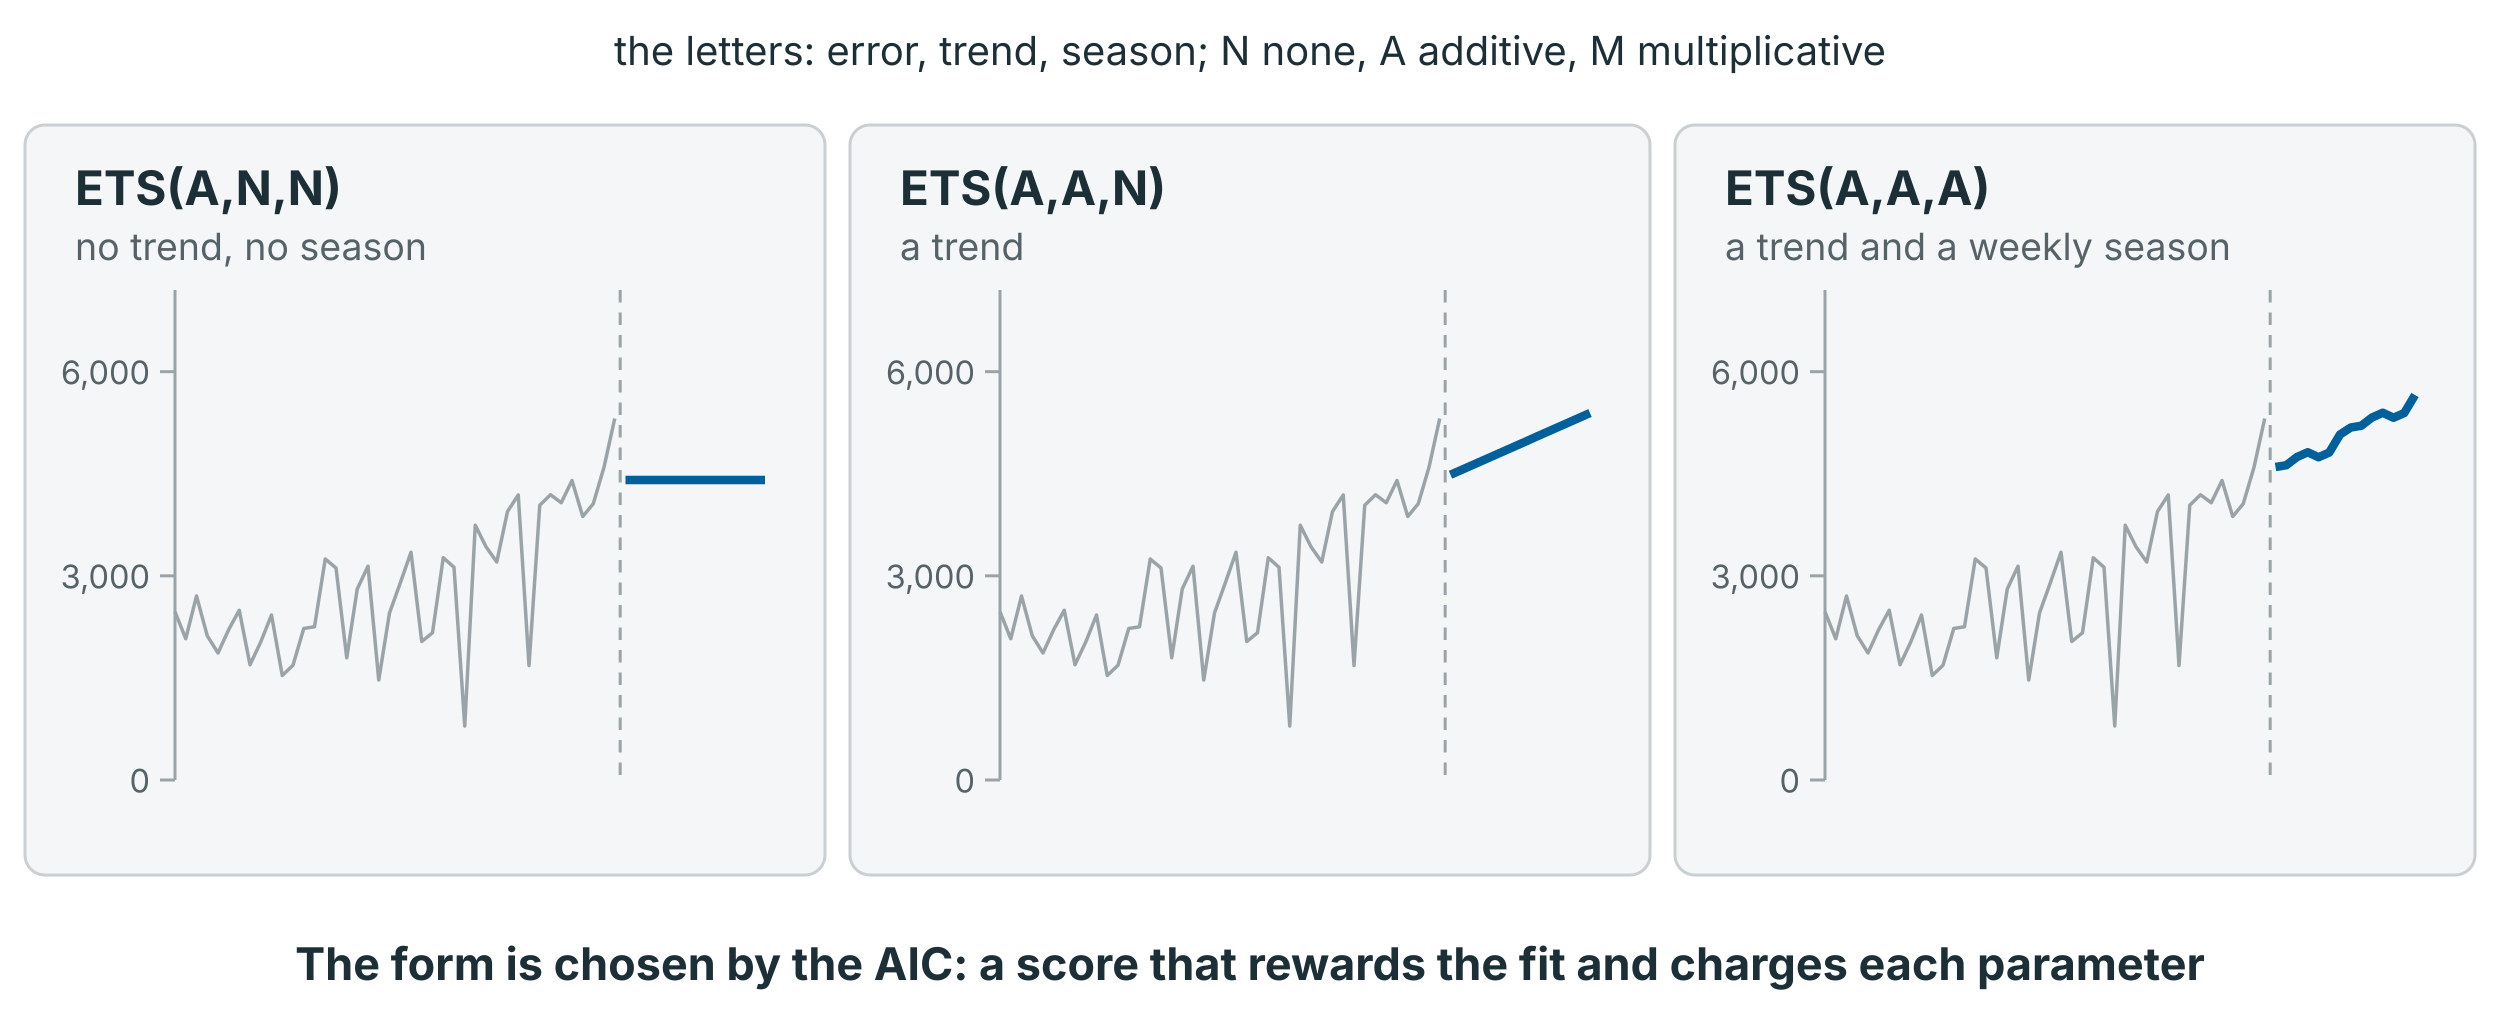
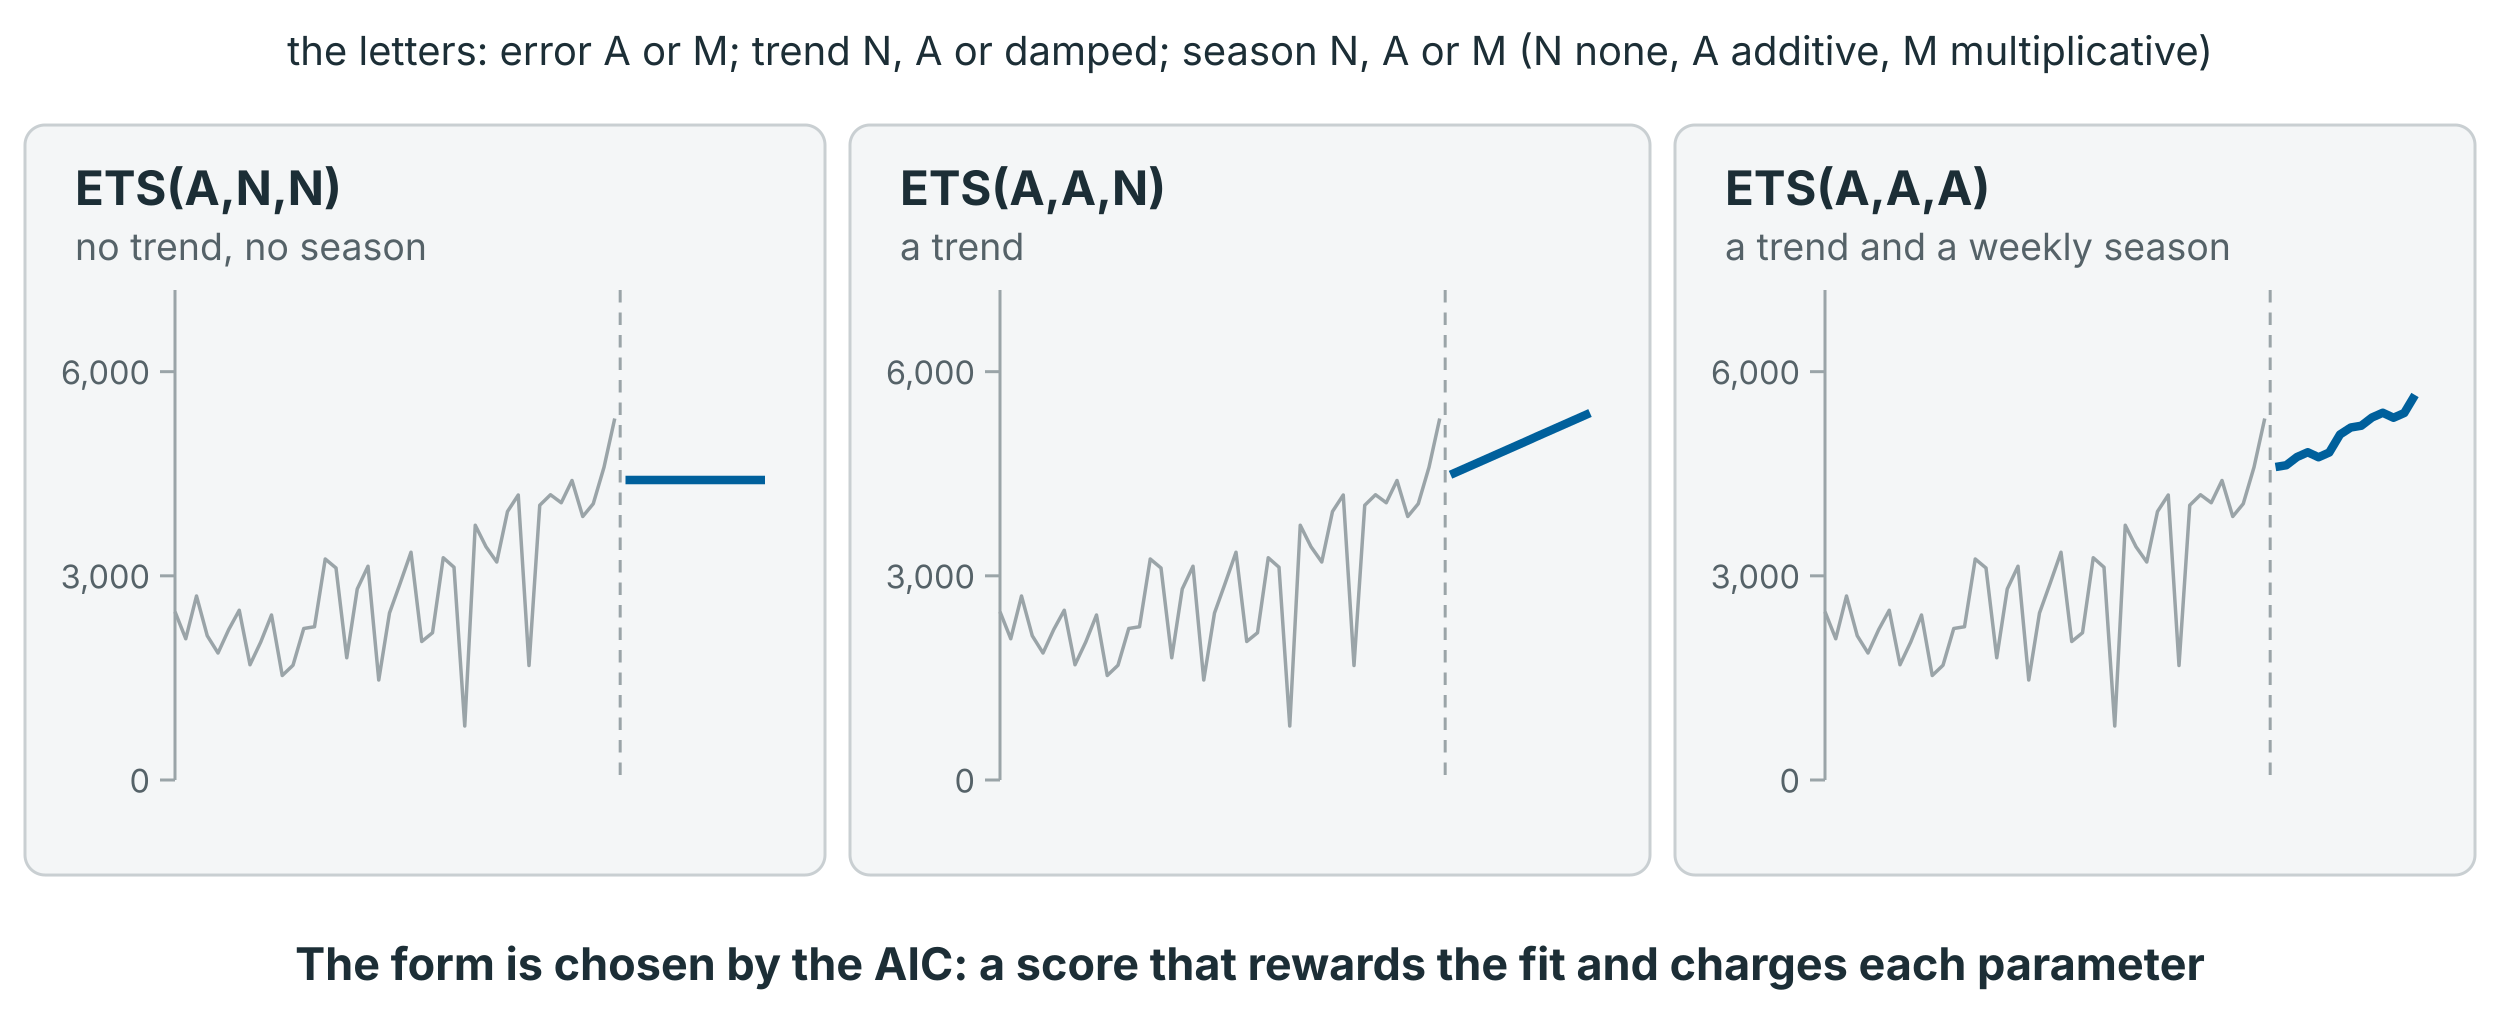
<svg xmlns="http://www.w3.org/2000/svg" viewBox="0 0 1000 410" font-family="Inter, Arimo, Helvetica, sans-serif">
  <defs>
    <marker id="ah" viewBox="0 0 10 10" refX="9" refY="5" markerWidth="7" markerHeight="7" orient="auto-start-reverse">
      <path d="M0,0 L10,5 L0,10 z" fill="#1c2e36" />
    </marker>
    <marker id="ahA" viewBox="0 0 10 10" refX="9" refY="5" markerWidth="7" markerHeight="7" orient="auto-start-reverse">
      <path class="accent-fill" d="M0,0 L10,5 L0,10 z" fill="#00609c" />
    </marker>
  </defs>
  <g data-step="1">
-     <text x="500" y="26" font-size="16" font-weight="normal" text-anchor="middle" fill="#1c2e36">the letters: error, trend, season; N none, A additive, M multiplicative</text>
+     <text x="500" y="26" font-size="16" font-weight="normal" text-anchor="middle" fill="#1c2e36">the letters: error A or M; trend N, A or damped; season N, A or M (N none, A additive, M multiplicative)</text>
    <rect x="10" y="50" width="320" height="300" rx="8" fill="#f4f6f7" stroke="#c9cfd2" stroke-width="1.2" />
    <text x="30" y="82" font-size="19" font-weight="bold" text-anchor="start" fill="#1c2e36">ETS(A,N,N)</text>
    <text x="30" y="104" font-size="15" font-weight="normal" text-anchor="start" fill="#556268">no trend, no season</text>
    <line x1="70" y1="116" x2="70" y2="312" stroke="#9aa4a8" stroke-width="1.2" />
    <line x1="64" y1="312.0" x2="70" y2="312.0" stroke="#9aa4a8" stroke-width="1.2" />
    <text x="60" y="317.0" font-size="13" font-weight="normal" text-anchor="end" fill="#556268">0</text>
    <line x1="64" y1="230.333" x2="70" y2="230.333" stroke="#9aa4a8" stroke-width="1.2" />
    <text x="60" y="235.333" font-size="13" font-weight="normal" text-anchor="end" fill="#556268">3,000</text>
    <line x1="64" y1="148.667" x2="70" y2="148.667" stroke="#9aa4a8" stroke-width="1.2" />
    <text x="60" y="153.667" font-size="13" font-weight="normal" text-anchor="end" fill="#556268">6,000</text>
    <line x1="248.073" y1="116" x2="248.073" y2="312" stroke="#9aa4a8" stroke-width="1.2" stroke-dasharray="5 4" />
    <polyline points="70.0,244.7 74.3,255.5 78.6,238.4 82.9,254.3 87.2,261.2 91.5,251.8 95.7,244.1 100.0,265.9 104.3,256.8 108.6,246.0 112.9,270.2 117.2,266.1 121.5,251.4 125.8,250.7 130.1,223.6 134.4,227.2 138.7,263.1 142.9,235.6 147.2,226.5 151.5,272.0 155.8,245.2 160.1,233.2 164.4,220.9 168.7,256.6 173.0,253.1 177.3,223.1 181.6,226.9 185.9,290.4 190.1,210.1 194.4,218.7 198.7,224.8 203.0,204.6 207.3,198.0 211.6,266.2 215.9,202.1 220.2,197.9 224.5,201.1 228.8,192.2 233.1,206.6 237.3,201.5 241.6,186.9 245.9,167.4" fill="none" stroke="#9aa4a8" stroke-width="1.4" stroke-linejoin="round" />
    <polyline class="accent-stroke" points="250.2,192.0 254.5,192.0 258.8,192.0 263.1,192.0 267.4,192.0 271.7,192.0 276.0,192.0 280.3,192.0 284.5,192.0 288.8,192.0 293.1,192.0 297.4,192.0 301.7,192.0 306.0,192.0" fill="none" stroke="#00609c" stroke-width="3.4" stroke-linejoin="round" />
  </g>
  <g data-step="2">
    <rect x="340" y="50" width="320" height="300" rx="8" fill="#f4f6f7" stroke="#c9cfd2" stroke-width="1.2" />
    <text x="360" y="82" font-size="19" font-weight="bold" text-anchor="start" fill="#1c2e36">ETS(A,A,N)</text>
    <text x="360" y="104" font-size="15" font-weight="normal" text-anchor="start" fill="#556268">a trend</text>
    <line x1="400" y1="116" x2="400" y2="312" stroke="#9aa4a8" stroke-width="1.2" />
    <line x1="394" y1="312.0" x2="400" y2="312.0" stroke="#9aa4a8" stroke-width="1.2" />
    <text x="390" y="317.0" font-size="13" font-weight="normal" text-anchor="end" fill="#556268">0</text>
    <line x1="394" y1="230.333" x2="400" y2="230.333" stroke="#9aa4a8" stroke-width="1.2" />
    <text x="390" y="235.333" font-size="13" font-weight="normal" text-anchor="end" fill="#556268">3,000</text>
    <line x1="394" y1="148.667" x2="400" y2="148.667" stroke="#9aa4a8" stroke-width="1.2" />
    <text x="390" y="153.667" font-size="13" font-weight="normal" text-anchor="end" fill="#556268">6,000</text>
    <line x1="578.073" y1="116" x2="578.073" y2="312" stroke="#9aa4a8" stroke-width="1.2" stroke-dasharray="5 4" />
    <polyline points="400.0,244.7 404.3,255.5 408.6,238.4 412.9,254.3 417.2,261.2 421.5,251.8 425.7,244.1 430.0,265.9 434.3,256.8 438.6,246.0 442.9,270.2 447.2,266.1 451.5,251.4 455.8,250.7 460.1,223.6 464.4,227.2 468.7,263.1 472.9,235.6 477.2,226.5 481.5,272.0 485.8,245.2 490.1,233.2 494.4,220.9 498.7,256.6 503.0,253.1 507.3,223.1 511.6,226.9 515.9,290.4 520.1,210.1 524.4,218.7 528.7,224.8 533.0,204.6 537.3,198.0 541.6,266.2 545.9,202.1 550.2,197.9 554.5,201.1 558.8,192.2 563.1,206.6 567.3,201.5 571.6,186.9 575.9,167.4" fill="none" stroke="#9aa4a8" stroke-width="1.4" stroke-linejoin="round" />
    <polyline class="accent-stroke" points="580.2,189.9 584.5,188.0 588.8,186.1 593.1,184.2 597.4,182.3 601.7,180.4 606.0,178.5 610.3,176.6 614.5,174.7 618.8,172.8 623.1,170.9 627.4,169.0 631.7,167.1 636.0,165.2" fill="none" stroke="#00609c" stroke-width="3.4" stroke-linejoin="round" />
  </g>
  <g data-step="3">
    <rect x="670" y="50" width="320" height="300" rx="8" fill="#f4f6f7" stroke="#c9cfd2" stroke-width="1.2" />
    <text x="690" y="82" font-size="19" font-weight="bold" text-anchor="start" fill="#1c2e36">ETS(A,A,A)</text>
    <text x="690" y="104" font-size="15" font-weight="normal" text-anchor="start" fill="#556268">a trend and a weekly season</text>
    <line x1="730" y1="116" x2="730" y2="312" stroke="#9aa4a8" stroke-width="1.2" />
    <line x1="724" y1="312.0" x2="730" y2="312.0" stroke="#9aa4a8" stroke-width="1.2" />
    <text x="720" y="317.0" font-size="13" font-weight="normal" text-anchor="end" fill="#556268">0</text>
    <line x1="724" y1="230.333" x2="730" y2="230.333" stroke="#9aa4a8" stroke-width="1.2" />
    <text x="720" y="235.333" font-size="13" font-weight="normal" text-anchor="end" fill="#556268">3,000</text>
    <line x1="724" y1="148.667" x2="730" y2="148.667" stroke="#9aa4a8" stroke-width="1.2" />
    <text x="720" y="153.667" font-size="13" font-weight="normal" text-anchor="end" fill="#556268">6,000</text>
    <line x1="908.073" y1="116" x2="908.073" y2="312" stroke="#9aa4a8" stroke-width="1.2" stroke-dasharray="5 4" />
    <polyline points="730.0,244.7 734.3,255.5 738.6,238.4 742.9,254.3 747.2,261.2 751.5,251.8 755.7,244.1 760.0,265.9 764.3,256.8 768.6,246.0 772.9,270.2 777.2,266.1 781.5,251.4 785.8,250.7 790.1,223.6 794.4,227.2 798.7,263.1 802.9,235.6 807.2,226.5 811.5,272.0 815.8,245.2 820.1,233.2 824.4,220.9 828.7,256.6 833.0,253.1 837.3,223.1 841.6,226.9 845.9,290.4 850.1,210.1 854.4,218.7 858.7,224.8 863.0,204.6 867.3,198.0 871.6,266.2 875.9,202.1 880.2,197.9 884.5,201.1 888.8,192.2 893.1,206.6 897.3,201.5 901.6,186.9 905.9,167.4" fill="none" stroke="#9aa4a8" stroke-width="1.4" stroke-linejoin="round" />
    <polyline class="accent-stroke" points="910.2,186.8 914.5,186.1 918.8,182.8 923.1,180.9 927.4,182.9 931.7,181.0 936.0,173.8 940.3,171.0 944.5,170.3 948.8,167.0 953.1,165.1 957.4,167.1 961.7,165.2 966.0,158.0" fill="none" stroke="#00609c" stroke-width="3.4" stroke-linejoin="round" />
  </g>
  <g data-step="4">
    <text x="500" y="392" font-size="18" font-weight="bold" text-anchor="middle" fill="#1c2e36">The form is chosen by the AIC: a score that rewards the fit and charges each parameter</text>
  </g>
</svg>
